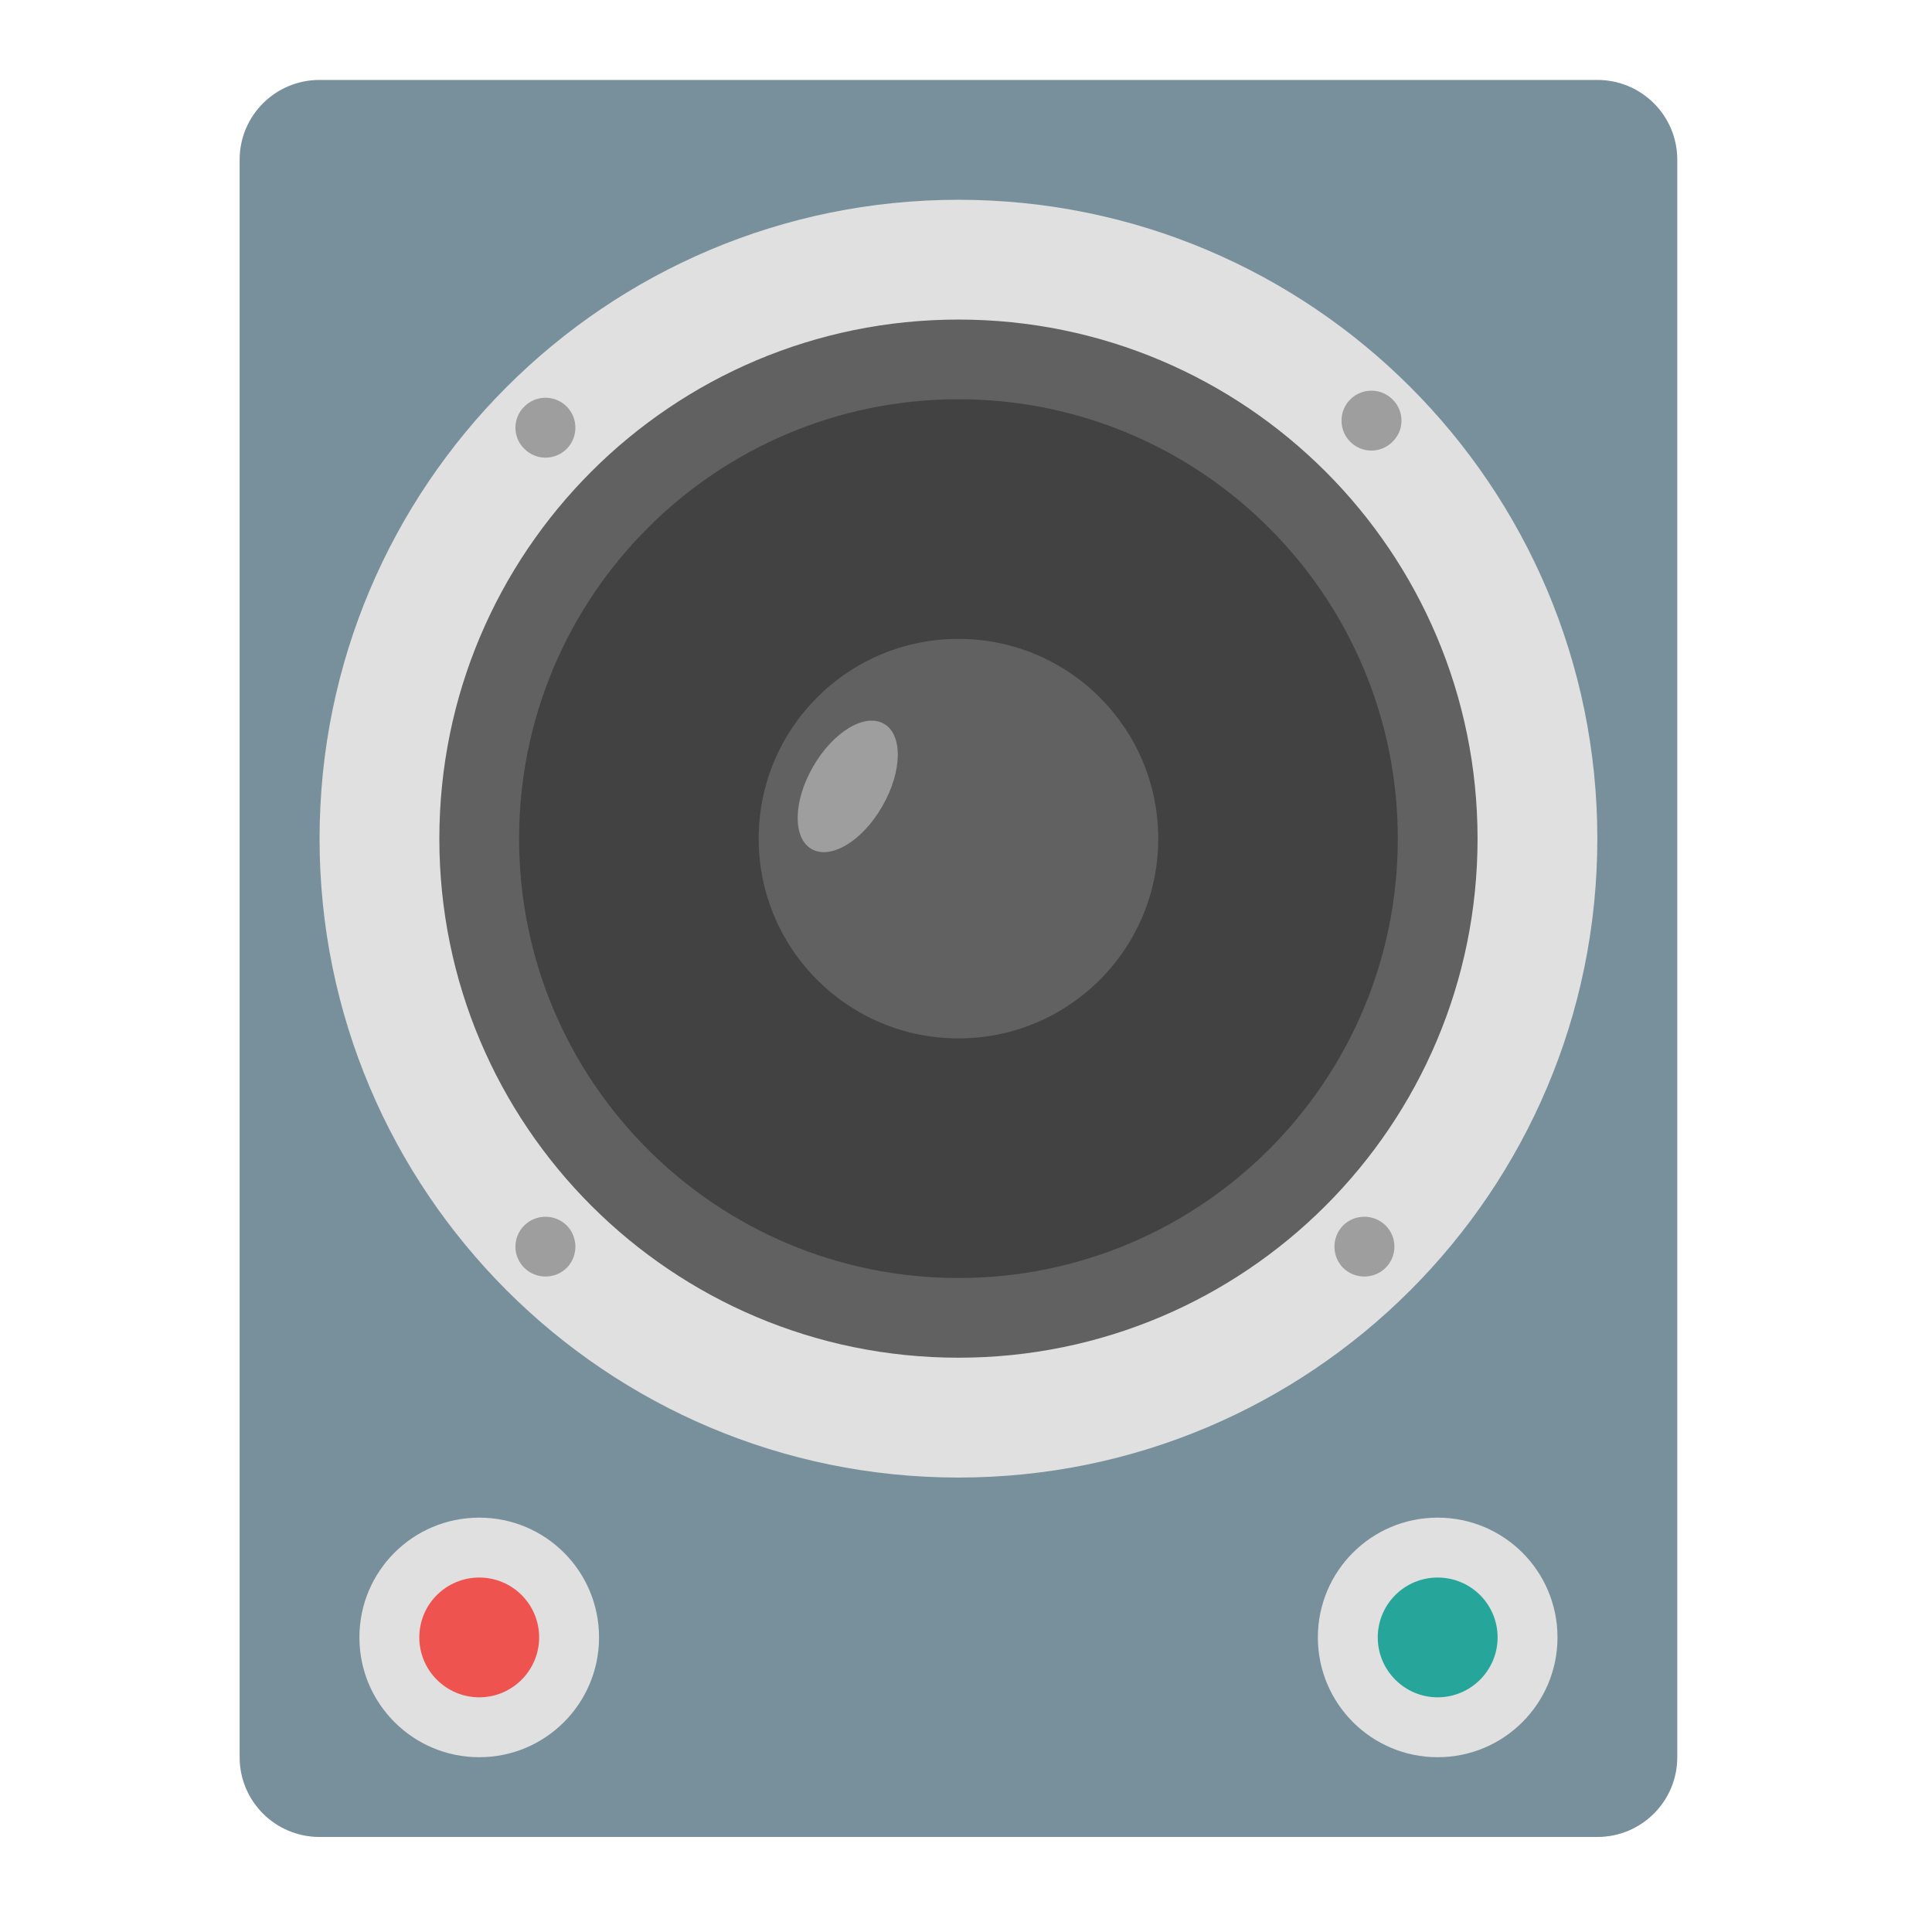
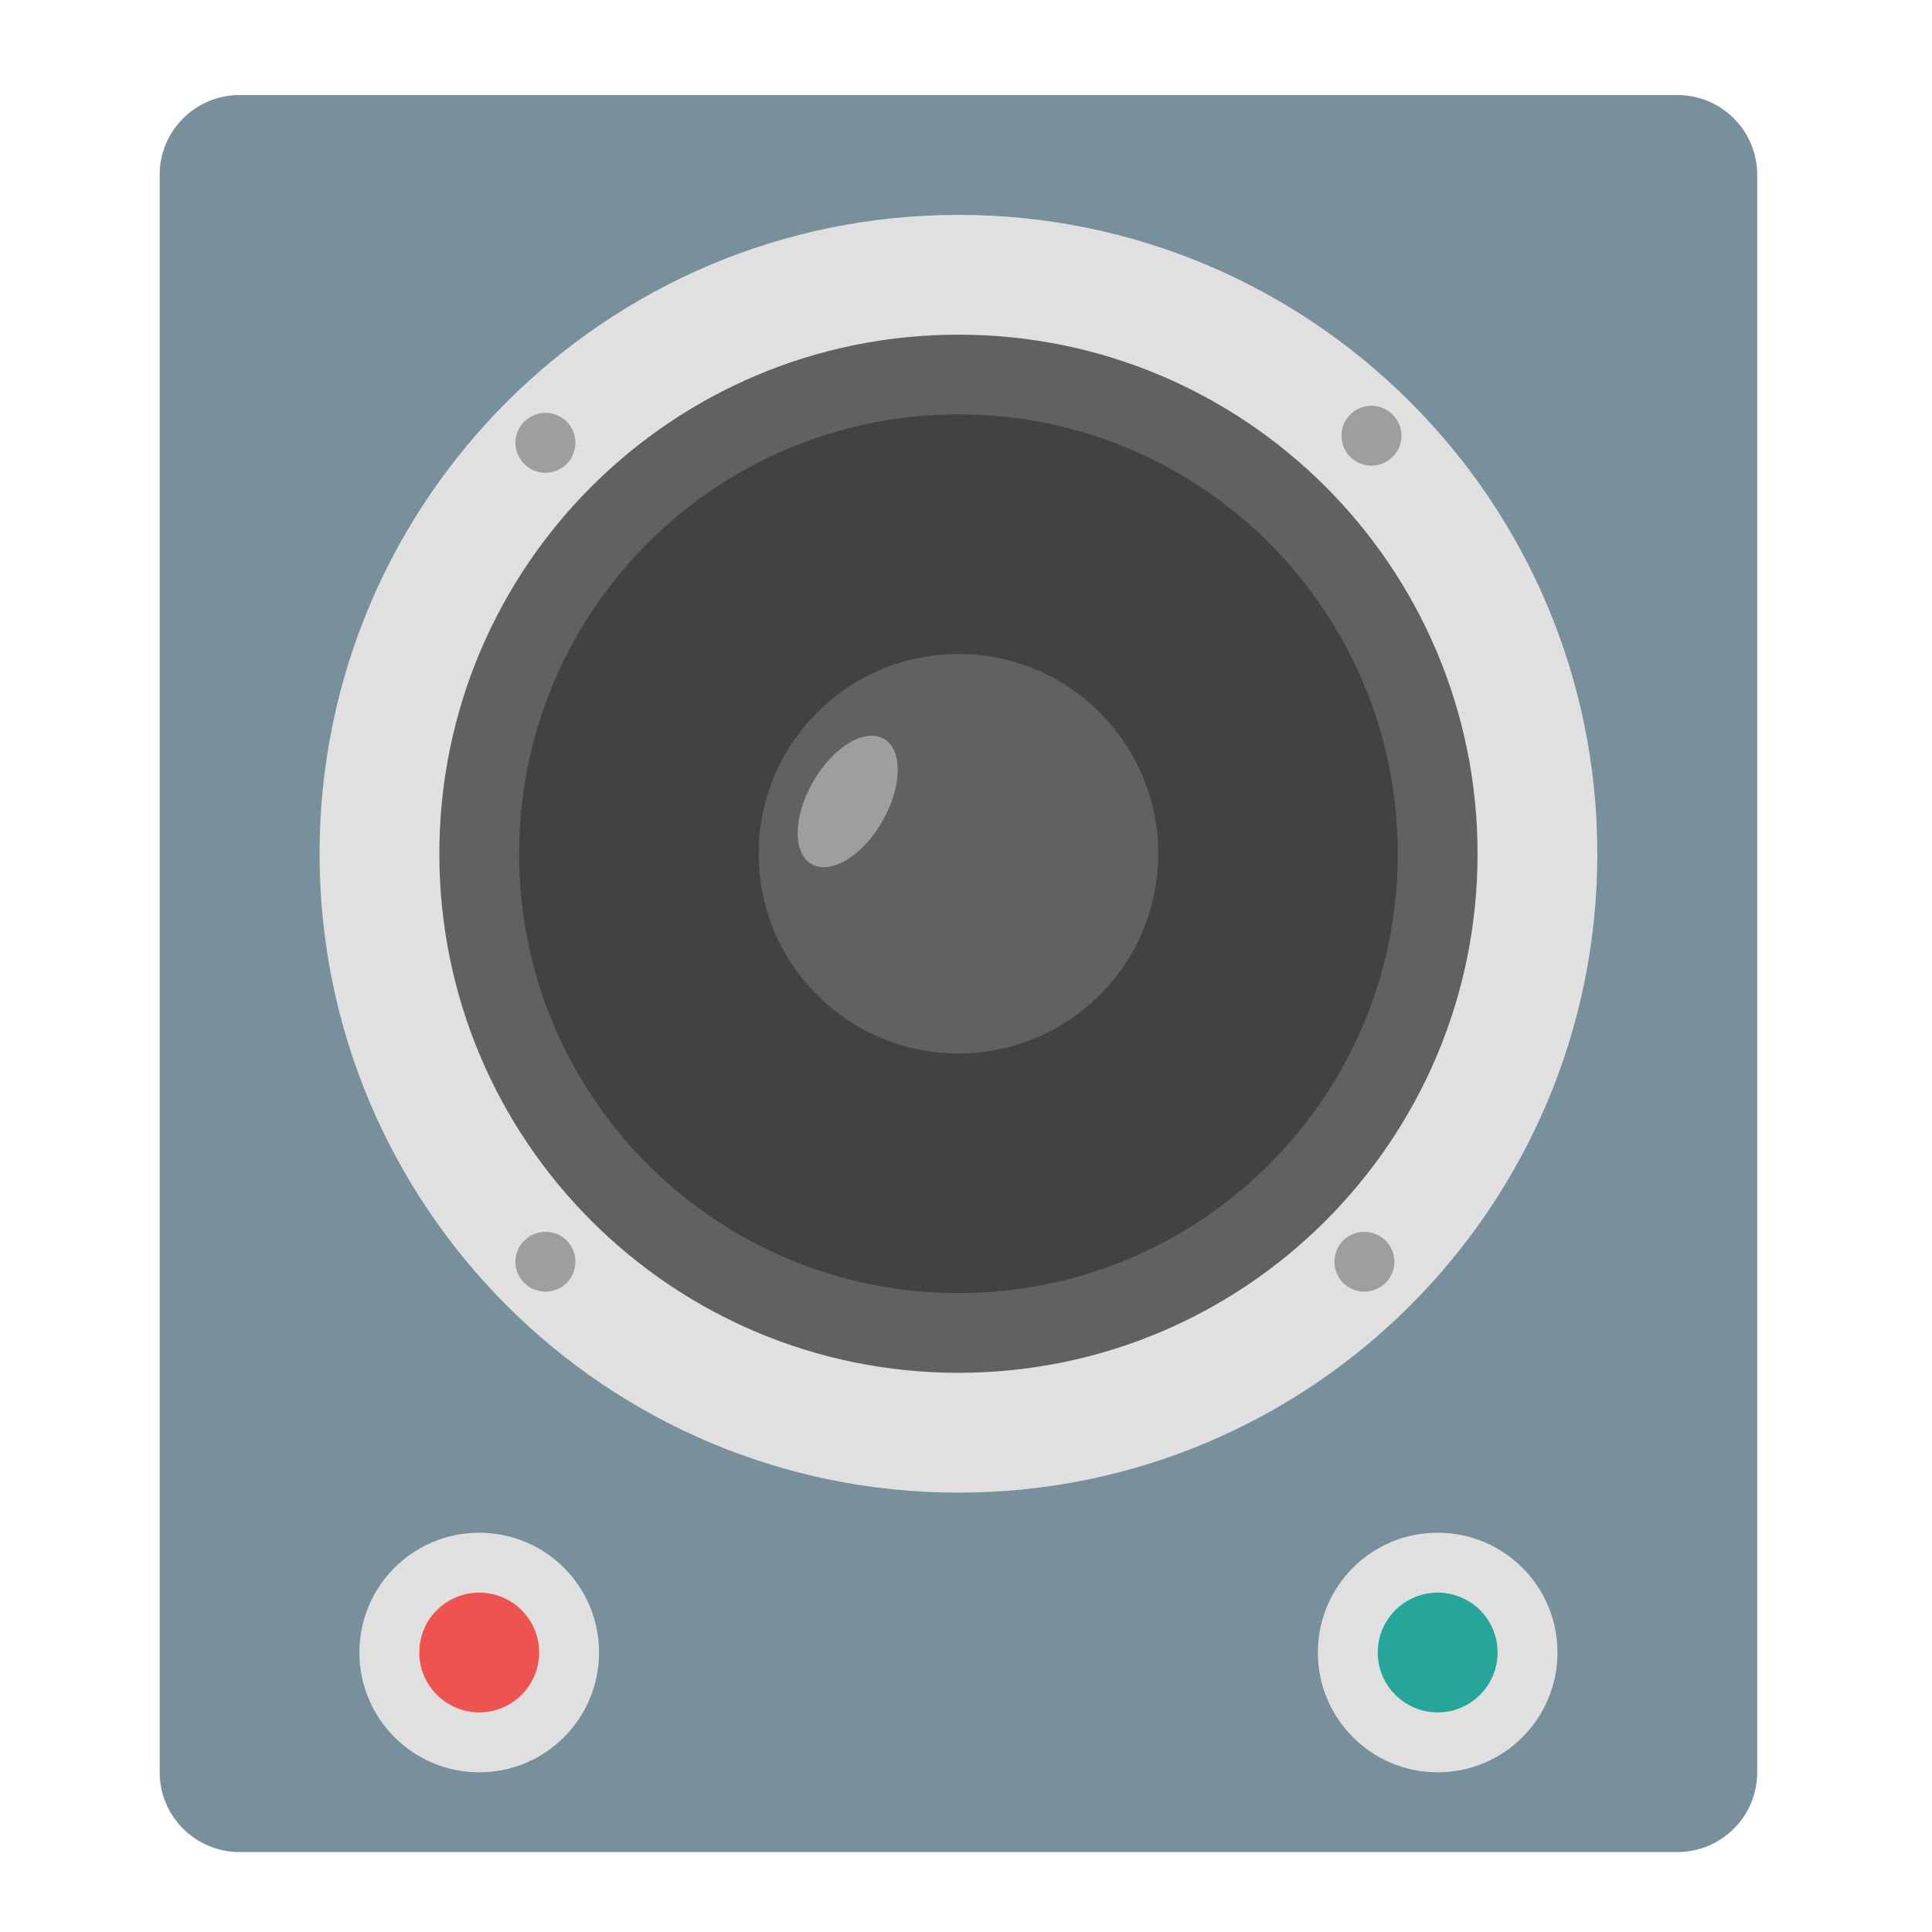
<svg xmlns="http://www.w3.org/2000/svg" width="32px" height="32px" viewBox="0 0 32 32" version="1.1">
  <g id="surface1">
-     <path style=" stroke:none;fill-rule:nonzero;fill:rgb(47.059%,56.471%,61.176%);fill-opacity:1;" d="M 5.293 1.324 L 26.457 1.324 C 27.188 1.324 27.781 1.914 27.781 2.645 L 27.781 29.105 C 27.781 29.836 27.188 30.426 26.457 30.426 L 5.293 30.426 C 4.562 30.426 3.969 29.836 3.969 29.105 L 3.969 2.645 C 3.969 1.914 4.562 1.324 5.293 1.324 Z M 5.293 1.324 " />
-     <path style=" stroke:none;fill-rule:nonzero;fill:rgb(87.843%,87.843%,87.843%);fill-opacity:1;" d="M 15.875 3.309 C 21.719 3.309 26.457 8.047 26.457 13.891 C 26.457 19.734 21.719 24.473 15.875 24.473 C 10.031 24.473 5.293 19.734 5.293 13.891 C 5.293 8.047 10.031 3.309 15.875 3.309 Z M 15.875 3.309 " />
-     <path style=" stroke:none;fill-rule:nonzero;fill:rgb(38.039%,38.039%,38.039%);fill-opacity:1;" d="M 15.875 5.293 C 20.625 5.293 24.473 9.141 24.473 13.891 C 24.473 18.641 20.625 22.488 15.875 22.488 C 11.125 22.488 7.277 18.641 7.277 13.891 C 7.277 9.141 11.125 5.293 15.875 5.293 Z M 15.875 5.293 " />
-     <path style=" stroke:none;fill-rule:nonzero;fill:rgb(25.882%,25.882%,25.882%);fill-opacity:1;" d="M 15.875 6.613 C 19.895 6.613 23.152 9.871 23.152 13.891 C 23.152 17.91 19.895 21.168 15.875 21.168 C 11.855 21.168 8.598 17.91 8.598 13.891 C 8.598 9.871 11.855 6.613 15.875 6.613 Z M 15.875 6.613 " />
-     <path style=" stroke:none;fill-rule:nonzero;fill:rgb(38.039%,38.039%,38.039%);fill-opacity:1;" d="M 15.875 10.582 C 17.703 10.582 19.184 12.062 19.184 13.891 C 19.184 15.719 17.703 17.199 15.875 17.199 C 14.047 17.199 12.566 15.719 12.566 13.891 C 12.566 12.062 14.047 10.582 15.875 10.582 Z M 15.875 10.582 " />
-     <path style=" stroke:none;fill-rule:nonzero;fill:rgb(61.961%,61.961%,61.961%);fill-opacity:1;" d="M 23.066 6.617 C 23.262 6.809 23.262 7.125 23.066 7.316 C 22.871 7.512 22.559 7.512 22.363 7.316 C 22.172 7.125 22.172 6.809 22.363 6.617 C 22.559 6.422 22.871 6.422 23.066 6.617 Z M 23.066 6.617 " />
-     <path style=" stroke:none;fill-rule:nonzero;fill:rgb(61.961%,61.961%,61.961%);fill-opacity:1;" d="M 22.949 20.297 C 23.145 20.492 23.145 20.805 22.949 21 C 22.754 21.191 22.441 21.191 22.246 21 C 22.055 20.805 22.055 20.492 22.246 20.297 C 22.441 20.105 22.754 20.105 22.949 20.297 Z M 22.949 20.297 " />
-     <path style=" stroke:none;fill-rule:nonzero;fill:rgb(61.961%,61.961%,61.961%);fill-opacity:1;" d="M 9.387 6.734 C 9.578 6.926 9.578 7.242 9.387 7.434 C 9.191 7.629 8.879 7.629 8.684 7.434 C 8.488 7.242 8.488 6.926 8.684 6.734 C 8.879 6.539 9.191 6.539 9.387 6.734 Z M 9.387 6.734 " />
-     <path style=" stroke:none;fill-rule:nonzero;fill:rgb(61.961%,61.961%,61.961%);fill-opacity:1;" d="M 9.387 20.297 C 9.578 20.492 9.578 20.805 9.387 21 C 9.191 21.191 8.879 21.191 8.684 21 C 8.488 20.805 8.488 20.492 8.684 20.297 C 8.879 20.105 9.191 20.105 9.387 20.297 Z M 9.387 20.297 " />
-     <path style=" stroke:none;fill-rule:nonzero;fill:rgb(87.843%,87.843%,87.843%);fill-opacity:1;" d="M 7.938 25.137 C 9.035 25.137 9.922 26.023 9.922 27.121 C 9.922 28.215 9.035 29.105 7.938 29.105 C 6.84 29.105 5.953 28.215 5.953 27.121 C 5.953 26.023 6.84 25.137 7.938 25.137 Z M 7.938 25.137 " />
-     <path style=" stroke:none;fill-rule:nonzero;fill:rgb(87.843%,87.843%,87.843%);fill-opacity:1;" d="M 23.812 25.137 C 24.91 25.137 25.797 26.023 25.797 27.121 C 25.797 28.215 24.91 29.105 23.812 29.105 C 22.715 29.105 21.828 28.215 21.828 27.121 C 21.828 26.023 22.715 25.137 23.812 25.137 Z M 23.812 25.137 " />
-     <path style=" stroke:none;fill-rule:nonzero;fill:rgb(93.725%,32.549%,31.373%);fill-opacity:1;" d="M 7.938 26.129 C 8.484 26.129 8.93 26.57 8.93 27.121 C 8.93 27.668 8.484 28.113 7.938 28.113 C 7.391 28.113 6.945 27.668 6.945 27.121 C 6.945 26.57 7.391 26.129 7.938 26.129 Z M 7.938 26.129 " />
-     <path style=" stroke:none;fill-rule:nonzero;fill:rgb(14.902%,65.098%,60.392%);fill-opacity:1;" d="M 23.812 26.129 C 24.359 26.129 24.805 26.57 24.805 27.121 C 24.805 27.668 24.359 28.113 23.812 28.113 C 23.266 28.113 22.82 27.668 22.82 27.121 C 22.82 26.57 23.266 26.129 23.812 26.129 Z M 23.812 26.129 " />
-     <path style=" stroke:none;fill-rule:nonzero;fill:rgb(61.961%,61.961%,61.961%);fill-opacity:1;" d="M 14.641 11.988 C 14.957 12.168 14.945 12.781 14.613 13.355 C 14.285 13.93 13.758 14.246 13.441 14.062 C 13.125 13.879 13.137 13.266 13.469 12.695 C 13.801 12.121 14.324 11.805 14.641 11.988 Z M 14.641 11.988 " />
+     <path style=" stroke:none;fill-rule:nonzero;fill:rgb(47.059%,56.471%,61.176%);fill-opacity:1;" d="M 3.969 1.574 L 27.781 1.574 C 28.512 1.574 29.105 2.164 29.105 2.895 L 29.105 29.355 C 29.105 30.086 28.512 30.676 27.781 30.676 L 3.969 30.676 C 3.238 30.676 2.645 30.086 2.645 29.355 L 2.645 2.895 C 2.645 2.164 3.238 1.574 3.969 1.574 Z M 3.969 1.574 " />
+     <path style=" stroke:none;fill-rule:nonzero;fill:rgb(87.843%,87.843%,87.843%);fill-opacity:1;" d="M 15.875 3.559 C 21.719 3.559 26.457 8.297 26.457 14.141 C 26.457 19.984 21.719 24.723 15.875 24.723 C 10.031 24.723 5.293 19.984 5.293 14.141 C 5.293 8.297 10.031 3.559 15.875 3.559 Z M 15.875 3.559 " />
+     <path style=" stroke:none;fill-rule:nonzero;fill:rgb(38.039%,38.039%,38.039%);fill-opacity:1;" d="M 15.875 5.543 C 20.625 5.543 24.473 9.391 24.473 14.141 C 24.473 18.891 20.625 22.738 15.875 22.738 C 11.125 22.738 7.277 18.891 7.277 14.141 C 7.277 9.391 11.125 5.543 15.875 5.543 Z M 15.875 5.543 " />
+     <path style=" stroke:none;fill-rule:nonzero;fill:rgb(25.882%,25.882%,25.882%);fill-opacity:1;" d="M 15.875 6.863 C 19.895 6.863 23.152 10.121 23.152 14.141 C 23.152 18.16 19.895 21.418 15.875 21.418 C 11.855 21.418 8.598 18.16 8.598 14.141 C 8.598 10.121 11.855 6.863 15.875 6.863 Z M 15.875 6.863 " />
+     <path style=" stroke:none;fill-rule:nonzero;fill:rgb(38.039%,38.039%,38.039%);fill-opacity:1;" d="M 15.875 10.832 C 17.703 10.832 19.184 12.312 19.184 14.141 C 19.184 15.969 17.703 17.449 15.875 17.449 C 14.047 17.449 12.566 15.969 12.566 14.141 C 12.566 12.312 14.047 10.832 15.875 10.832 Z M 15.875 10.832 " />
+     <path style=" stroke:none;fill-rule:nonzero;fill:rgb(61.961%,61.961%,61.961%);fill-opacity:1;" d="M 23.066 6.867 C 23.262 7.059 23.262 7.375 23.066 7.566 C 22.871 7.762 22.559 7.762 22.363 7.566 C 22.172 7.375 22.172 7.059 22.363 6.867 C 22.559 6.672 22.871 6.672 23.066 6.867 Z M 23.066 6.867 " />
+     <path style=" stroke:none;fill-rule:nonzero;fill:rgb(61.961%,61.961%,61.961%);fill-opacity:1;" d="M 22.949 20.547 C 23.145 20.742 23.145 21.055 22.949 21.25 C 22.754 21.441 22.441 21.441 22.246 21.25 C 22.055 21.055 22.055 20.742 22.246 20.547 C 22.441 20.355 22.754 20.355 22.949 20.547 Z M 22.949 20.547 " />
+     <path style=" stroke:none;fill-rule:nonzero;fill:rgb(61.961%,61.961%,61.961%);fill-opacity:1;" d="M 9.387 6.984 C 9.578 7.176 9.578 7.492 9.387 7.684 C 9.191 7.879 8.879 7.879 8.684 7.684 C 8.488 7.492 8.488 7.176 8.684 6.984 C 8.879 6.789 9.191 6.789 9.387 6.984 Z M 9.387 6.984 " />
+     <path style=" stroke:none;fill-rule:nonzero;fill:rgb(61.961%,61.961%,61.961%);fill-opacity:1;" d="M 9.387 20.547 C 9.578 20.742 9.578 21.055 9.387 21.25 C 9.191 21.441 8.879 21.441 8.684 21.25 C 8.488 21.055 8.488 20.742 8.684 20.547 C 8.879 20.355 9.191 20.355 9.387 20.547 Z M 9.387 20.547 " />
+     <path style=" stroke:none;fill-rule:nonzero;fill:rgb(87.843%,87.843%,87.843%);fill-opacity:1;" d="M 7.938 25.387 C 9.035 25.387 9.922 26.273 9.922 27.371 C 9.922 28.465 9.035 29.355 7.938 29.355 C 6.84 29.355 5.953 28.465 5.953 27.371 C 5.953 26.273 6.84 25.387 7.938 25.387 Z M 7.938 25.387 " />
+     <path style=" stroke:none;fill-rule:nonzero;fill:rgb(87.843%,87.843%,87.843%);fill-opacity:1;" d="M 23.812 25.387 C 24.91 25.387 25.797 26.273 25.797 27.371 C 25.797 28.465 24.91 29.355 23.812 29.355 C 22.715 29.355 21.828 28.465 21.828 27.371 C 21.828 26.273 22.715 25.387 23.812 25.387 Z M 23.812 25.387 " />
+     <path style=" stroke:none;fill-rule:nonzero;fill:rgb(93.725%,32.549%,31.373%);fill-opacity:1;" d="M 7.938 26.379 C 8.484 26.379 8.93 26.82 8.93 27.371 C 8.93 27.918 8.484 28.363 7.938 28.363 C 7.391 28.363 6.945 27.918 6.945 27.371 C 6.945 26.82 7.391 26.379 7.938 26.379 Z M 7.938 26.379 " />
+     <path style=" stroke:none;fill-rule:nonzero;fill:rgb(14.902%,65.098%,60.392%);fill-opacity:1;" d="M 23.812 26.379 C 24.359 26.379 24.805 26.82 24.805 27.371 C 24.805 27.918 24.359 28.363 23.812 28.363 C 23.266 28.363 22.82 27.918 22.82 27.371 C 22.82 26.82 23.266 26.379 23.812 26.379 Z M 23.812 26.379 " />
+     <path style=" stroke:none;fill-rule:nonzero;fill:rgb(61.961%,61.961%,61.961%);fill-opacity:1;" d="M 14.641 12.238 C 14.957 12.418 14.945 13.031 14.613 13.605 C 14.285 14.18 13.758 14.496 13.441 14.312 C 13.125 14.129 13.137 13.516 13.469 12.945 C 13.801 12.371 14.324 12.055 14.641 12.238 Z M 14.641 12.238 " />
  </g>
</svg>
